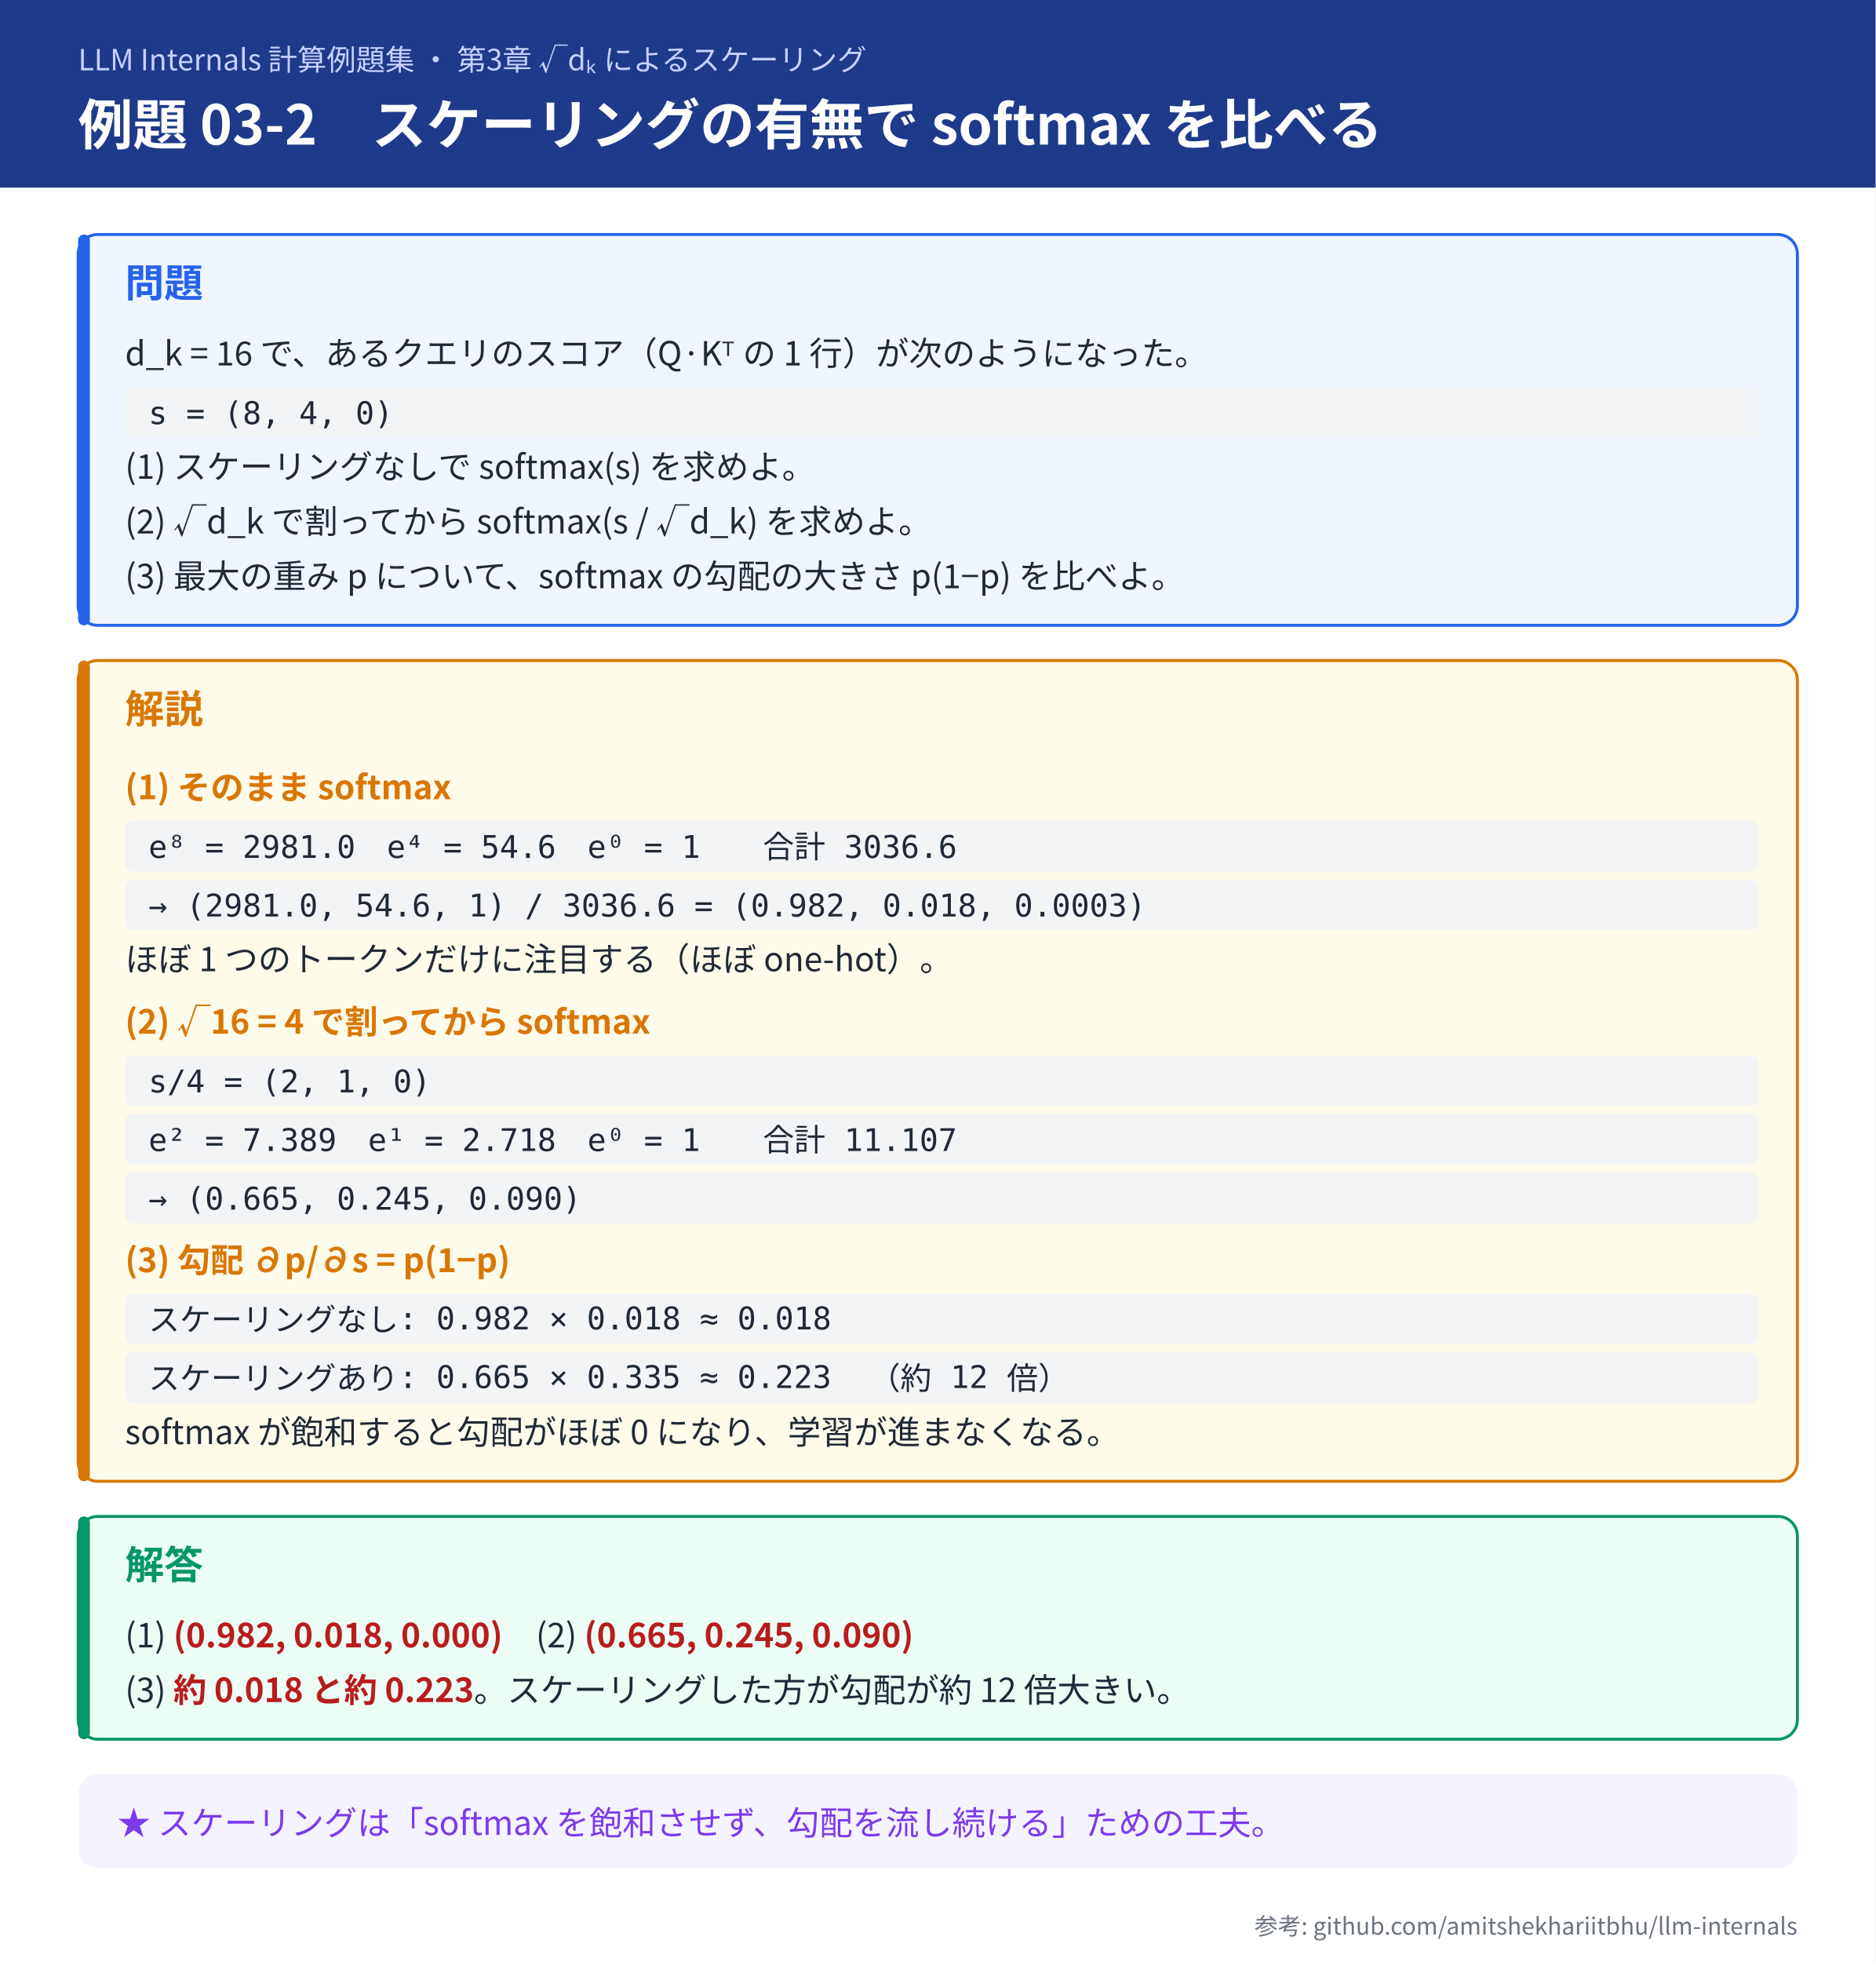
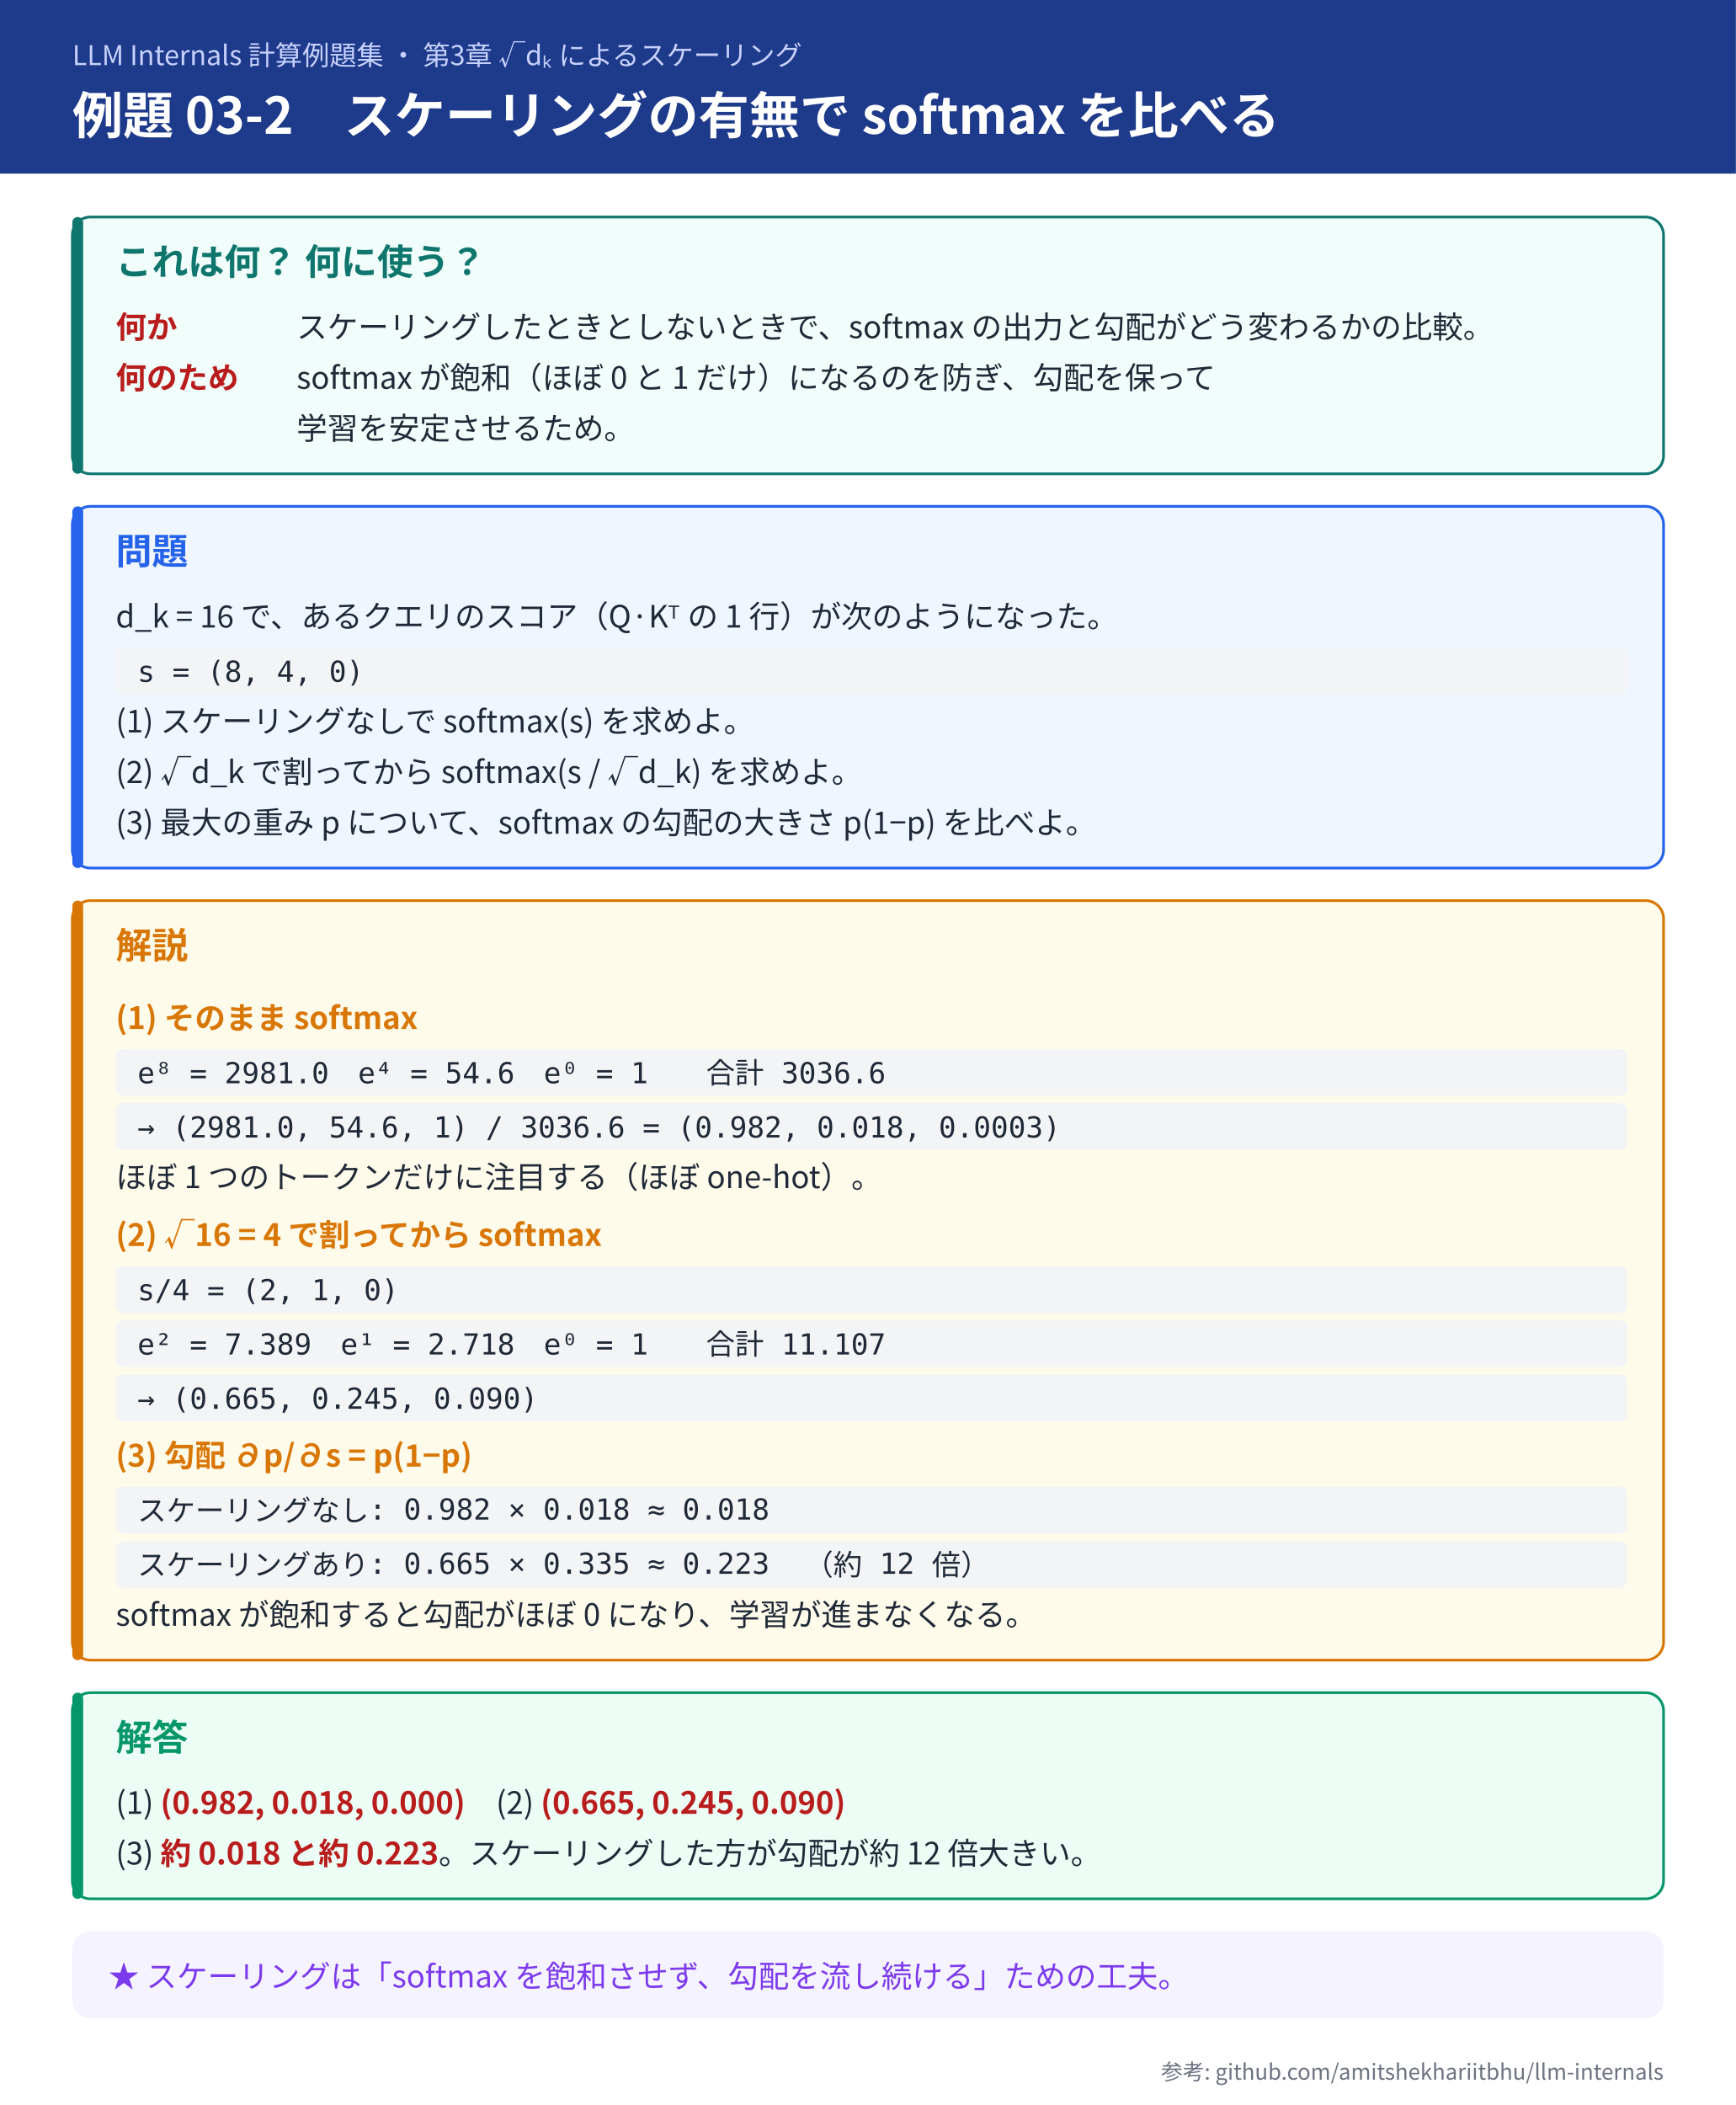
- <svg xmlns="http://www.w3.org/2000/svg" width="960" height="1004" viewBox="0 0 960 1004" font-family="'Noto Sans CJK JP','Noto Sans JP','Hiragino Sans','Yu Gothic','Meiryo','IPAGothic',sans-serif">
-   <rect width="960" height="1004" fill="#ffffff" />
+ <svg xmlns="http://www.w3.org/2000/svg" width="960" height="1164" viewBox="0 0 960 1164" font-family="'Noto Sans CJK JP','Noto Sans JP','Hiragino Sans','Yu Gothic','Meiryo','IPAGothic',sans-serif">
+   <rect width="960" height="1164" fill="#ffffff" />
  <rect x="0" y="0" width="960" height="96" fill="#1e3a8a" />
  <text x="40" y="36" font-size="15" fill="#c7d2fe">LLM Internals 計算例題集 ・ 第3章 √dₖ によるスケーリング</text>
  <text x="40" y="74" font-size="28" font-weight="700" fill="#ffffff">例題 03-2　スケーリングの有無で softmax を比べる</text>
-   <rect x="40" y="120" width="880" height="200" rx="10" fill="#eff6ff" stroke="#2563eb" stroke-width="1.5" />
-   <rect x="40" y="120" width="6" height="200" rx="3" fill="#2563eb" />
-   <text x="64" y="152" font-size="20" font-weight="700" fill="#2563eb">問題</text>
-   <text x="64" y="187" font-size="17" fill="#1f2937" xml:space="preserve">d_k = 16 で、あるクエリのスコア（Q·Kᵀ の 1 行）が次のようになった。</text>
-   <rect x="64" y="198" width="836" height="26" rx="4" fill="#f3f4f6" />
-   <text x="76" y="217" font-family="'DejaVu Sans Mono','Menlo','Consolas','Noto Sans Mono CJK JP','IPAGothic',monospace" font-size="16" fill="#1f2937" xml:space="preserve">s = (8, 4, 0)</text>
-   <text x="64" y="245" font-size="17" fill="#1f2937" xml:space="preserve">(1) スケーリングなしで softmax(s) を求めよ。</text>
-   <text x="64" y="273" font-size="17" fill="#1f2937" xml:space="preserve">(2) √d_k で割ってから softmax(s / √d_k) を求めよ。</text>
-   <text x="64" y="301" font-size="17" fill="#1f2937" xml:space="preserve">(3) 最大の重み p について、softmax の勾配の大きさ p(1−p) を比べよ。</text>
-   <rect x="40" y="338" width="880" height="420" rx="10" fill="#fffbeb" stroke="#d97706" stroke-width="1.5" />
-   <rect x="40" y="338" width="6" height="420" rx="3" fill="#d97706" />
-   <text x="64" y="370" font-size="20" font-weight="700" fill="#d97706">解説</text>
-   <text x="64" y="409" font-size="17" font-weight="700" fill="#d97706">(1) そのまま softmax</text>
-   <rect x="64" y="420" width="836" height="26" rx="4" fill="#f3f4f6" />
-   <text x="76" y="439" font-family="'DejaVu Sans Mono','Menlo','Consolas','Noto Sans Mono CJK JP','IPAGothic',monospace" font-size="16" fill="#1f2937" xml:space="preserve">e⁸ = 2981.0　e⁴ = 54.6　e⁰ = 1　　合計 3036.6</text>
-   <rect x="64" y="450" width="836" height="26" rx="4" fill="#f3f4f6" />
-   <text x="76" y="469" font-family="'DejaVu Sans Mono','Menlo','Consolas','Noto Sans Mono CJK JP','IPAGothic',monospace" font-size="16" fill="#1f2937" xml:space="preserve">→ (2981.0, 54.6, 1) / 3036.6 = (0.982, 0.018, 0.0003)</text>
-   <text x="64" y="497" font-size="17" fill="#1f2937" xml:space="preserve">ほぼ 1 つのトークンだけに注目する（ほぼ one-hot）。</text>
-   <text x="64" y="529" font-size="17" font-weight="700" fill="#d97706">(2) √16 = 4 で割ってから softmax</text>
-   <rect x="64" y="540" width="836" height="26" rx="4" fill="#f3f4f6" />
-   <text x="76" y="559" font-family="'DejaVu Sans Mono','Menlo','Consolas','Noto Sans Mono CJK JP','IPAGothic',monospace" font-size="16" fill="#1f2937" xml:space="preserve">s/4 = (2, 1, 0)</text>
-   <rect x="64" y="570" width="836" height="26" rx="4" fill="#f3f4f6" />
-   <text x="76" y="589" font-family="'DejaVu Sans Mono','Menlo','Consolas','Noto Sans Mono CJK JP','IPAGothic',monospace" font-size="16" fill="#1f2937" xml:space="preserve">e² = 7.389　e¹ = 2.718　e⁰ = 1　　合計 11.107</text>
-   <rect x="64" y="600" width="836" height="26" rx="4" fill="#f3f4f6" />
-   <text x="76" y="619" font-family="'DejaVu Sans Mono','Menlo','Consolas','Noto Sans Mono CJK JP','IPAGothic',monospace" font-size="16" fill="#1f2937" xml:space="preserve">→ (0.665, 0.245, 0.090)</text>
-   <text x="64" y="651" font-size="17" font-weight="700" fill="#d97706">(3) 勾配 ∂p/∂s = p(1−p)</text>
-   <rect x="64" y="662" width="836" height="26" rx="4" fill="#f3f4f6" />
-   <text x="76" y="681" font-family="'DejaVu Sans Mono','Menlo','Consolas','Noto Sans Mono CJK JP','IPAGothic',monospace" font-size="16" fill="#1f2937" xml:space="preserve">スケーリングなし: 0.982 × 0.018 ≈ 0.018</text>
-   <rect x="64" y="692" width="836" height="26" rx="4" fill="#f3f4f6" />
-   <text x="76" y="711" font-family="'DejaVu Sans Mono','Menlo','Consolas','Noto Sans Mono CJK JP','IPAGothic',monospace" font-size="16" fill="#1f2937" xml:space="preserve">スケーリングあり: 0.665 × 0.335 ≈ 0.223  （約 12 倍）</text>
-   <text x="64" y="739" font-size="17" fill="#1f2937" xml:space="preserve">softmax が飽和すると勾配がほぼ 0 になり、学習が進まなくなる。</text>
-   <rect x="40" y="776" width="880" height="114" rx="10" fill="#ecfdf5" stroke="#059669" stroke-width="1.5" />
-   <rect x="40" y="776" width="6" height="114" rx="3" fill="#059669" />
-   <text x="64" y="808" font-size="20" font-weight="700" fill="#059669">解答</text>
-   <text x="64" y="843" font-size="17" fill="#1f2937" xml:space="preserve">(1) <tspan font-weight="700" fill="#b91c1c">(0.982, 0.018, 0.000)</tspan>　(2) <tspan font-weight="700" fill="#b91c1c">(0.665, 0.245, 0.090)</tspan>
+   <rect x="40" y="120" width="880" height="142" rx="10" fill="#f0fdfa" stroke="#0f766e" stroke-width="1.5" />
+   <rect x="40" y="120" width="6" height="142" rx="3" fill="#0f766e" />
+   <text x="64" y="152" font-size="20" font-weight="700" fill="#0f766e">これは何？ 何に使う？</text>
+   <text x="64" y="187" font-size="17" font-weight="700" fill="#b91c1c">何か</text>
+   <text x="164" y="187" font-size="17" fill="#1f2937" xml:space="preserve">スケーリングしたときとしないときで、softmax の出力と勾配がどう変わるかの比較。</text>
+   <text x="64" y="215" font-size="17" font-weight="700" fill="#b91c1c">何のため</text>
+   <text x="164" y="215" font-size="17" fill="#1f2937" xml:space="preserve">softmax が飽和（ほぼ 0 と 1 だけ）になるのを防ぎ、勾配を保って</text>
+   <text x="164" y="243" font-size="17" fill="#1f2937" xml:space="preserve">学習を安定させるため。</text>
+   <rect x="40" y="280" width="880" height="200" rx="10" fill="#eff6ff" stroke="#2563eb" stroke-width="1.5" />
+   <rect x="40" y="280" width="6" height="200" rx="3" fill="#2563eb" />
+   <text x="64" y="312" font-size="20" font-weight="700" fill="#2563eb">問題</text>
+   <text x="64" y="347" font-size="17" fill="#1f2937" xml:space="preserve">d_k = 16 で、あるクエリのスコア（Q·Kᵀ の 1 行）が次のようになった。</text>
+   <rect x="64" y="358" width="836" height="26" rx="4" fill="#f3f4f6" />
+   <text x="76" y="377" font-family="'DejaVu Sans Mono','Menlo','Consolas','Noto Sans Mono CJK JP','IPAGothic',monospace" font-size="16" fill="#1f2937" xml:space="preserve">s = (8, 4, 0)</text>
+   <text x="64" y="405" font-size="17" fill="#1f2937" xml:space="preserve">(1) スケーリングなしで softmax(s) を求めよ。</text>
+   <text x="64" y="433" font-size="17" fill="#1f2937" xml:space="preserve">(2) √d_k で割ってから softmax(s / √d_k) を求めよ。</text>
+   <text x="64" y="461" font-size="17" fill="#1f2937" xml:space="preserve">(3) 最大の重み p について、softmax の勾配の大きさ p(1−p) を比べよ。</text>
+   <rect x="40" y="498" width="880" height="420" rx="10" fill="#fffbeb" stroke="#d97706" stroke-width="1.5" />
+   <rect x="40" y="498" width="6" height="420" rx="3" fill="#d97706" />
+   <text x="64" y="530" font-size="20" font-weight="700" fill="#d97706">解説</text>
+   <text x="64" y="569" font-size="17" font-weight="700" fill="#d97706">(1) そのまま softmax</text>
+   <rect x="64" y="580" width="836" height="26" rx="4" fill="#f3f4f6" />
+   <text x="76" y="599" font-family="'DejaVu Sans Mono','Menlo','Consolas','Noto Sans Mono CJK JP','IPAGothic',monospace" font-size="16" fill="#1f2937" xml:space="preserve">e⁸ = 2981.0　e⁴ = 54.6　e⁰ = 1　　合計 3036.6</text>
+   <rect x="64" y="610" width="836" height="26" rx="4" fill="#f3f4f6" />
+   <text x="76" y="629" font-family="'DejaVu Sans Mono','Menlo','Consolas','Noto Sans Mono CJK JP','IPAGothic',monospace" font-size="16" fill="#1f2937" xml:space="preserve">→ (2981.0, 54.6, 1) / 3036.6 = (0.982, 0.018, 0.0003)</text>
+   <text x="64" y="657" font-size="17" fill="#1f2937" xml:space="preserve">ほぼ 1 つのトークンだけに注目する（ほぼ one-hot）。</text>
+   <text x="64" y="689" font-size="17" font-weight="700" fill="#d97706">(2) √16 = 4 で割ってから softmax</text>
+   <rect x="64" y="700" width="836" height="26" rx="4" fill="#f3f4f6" />
+   <text x="76" y="719" font-family="'DejaVu Sans Mono','Menlo','Consolas','Noto Sans Mono CJK JP','IPAGothic',monospace" font-size="16" fill="#1f2937" xml:space="preserve">s/4 = (2, 1, 0)</text>
+   <rect x="64" y="730" width="836" height="26" rx="4" fill="#f3f4f6" />
+   <text x="76" y="749" font-family="'DejaVu Sans Mono','Menlo','Consolas','Noto Sans Mono CJK JP','IPAGothic',monospace" font-size="16" fill="#1f2937" xml:space="preserve">e² = 7.389　e¹ = 2.718　e⁰ = 1　　合計 11.107</text>
+   <rect x="64" y="760" width="836" height="26" rx="4" fill="#f3f4f6" />
+   <text x="76" y="779" font-family="'DejaVu Sans Mono','Menlo','Consolas','Noto Sans Mono CJK JP','IPAGothic',monospace" font-size="16" fill="#1f2937" xml:space="preserve">→ (0.665, 0.245, 0.090)</text>
+   <text x="64" y="811" font-size="17" font-weight="700" fill="#d97706">(3) 勾配 ∂p/∂s = p(1−p)</text>
+   <rect x="64" y="822" width="836" height="26" rx="4" fill="#f3f4f6" />
+   <text x="76" y="841" font-family="'DejaVu Sans Mono','Menlo','Consolas','Noto Sans Mono CJK JP','IPAGothic',monospace" font-size="16" fill="#1f2937" xml:space="preserve">スケーリングなし: 0.982 × 0.018 ≈ 0.018</text>
+   <rect x="64" y="852" width="836" height="26" rx="4" fill="#f3f4f6" />
+   <text x="76" y="871" font-family="'DejaVu Sans Mono','Menlo','Consolas','Noto Sans Mono CJK JP','IPAGothic',monospace" font-size="16" fill="#1f2937" xml:space="preserve">スケーリングあり: 0.665 × 0.335 ≈ 0.223  （約 12 倍）</text>
+   <text x="64" y="899" font-size="17" fill="#1f2937" xml:space="preserve">softmax が飽和すると勾配がほぼ 0 になり、学習が進まなくなる。</text>
+   <rect x="40" y="936" width="880" height="114" rx="10" fill="#ecfdf5" stroke="#059669" stroke-width="1.5" />
+   <rect x="40" y="936" width="6" height="114" rx="3" fill="#059669" />
+   <text x="64" y="968" font-size="20" font-weight="700" fill="#059669">解答</text>
+   <text x="64" y="1003" font-size="17" fill="#1f2937" xml:space="preserve">(1) <tspan font-weight="700" fill="#b91c1c">(0.982, 0.018, 0.000)</tspan>　(2) <tspan font-weight="700" fill="#b91c1c">(0.665, 0.245, 0.090)</tspan>
  </text>
-   <text x="64" y="871" font-size="17" fill="#1f2937" xml:space="preserve">(3) <tspan font-weight="700" fill="#b91c1c">約 0.018 と約 0.223</tspan>。スケーリングした方が勾配が約 12 倍大きい。</text>
-   <rect x="40" y="908" width="880" height="48" rx="10" fill="#f5f3ff" />
-   <text x="60" y="939" font-size="17" fill="#7c3aed" xml:space="preserve">★ スケーリングは「softmax を飽和させず、勾配を流し続ける」ための工夫。</text>
-   <text x="920" y="990" font-size="12" text-anchor="end" fill="#6b7280">参考: github.com/amitshekhariitbhu/llm-internals</text>
+   <text x="64" y="1031" font-size="17" fill="#1f2937" xml:space="preserve">(3) <tspan font-weight="700" fill="#b91c1c">約 0.018 と約 0.223</tspan>。スケーリングした方が勾配が約 12 倍大きい。</text>
+   <rect x="40" y="1068" width="880" height="48" rx="10" fill="#f5f3ff" />
+   <text x="60" y="1099" font-size="17" fill="#7c3aed" xml:space="preserve">★ スケーリングは「softmax を飽和させず、勾配を流し続ける」ための工夫。</text>
+   <text x="920" y="1150" font-size="12" text-anchor="end" fill="#6b7280">参考: github.com/amitshekhariitbhu/llm-internals</text>
</svg>
